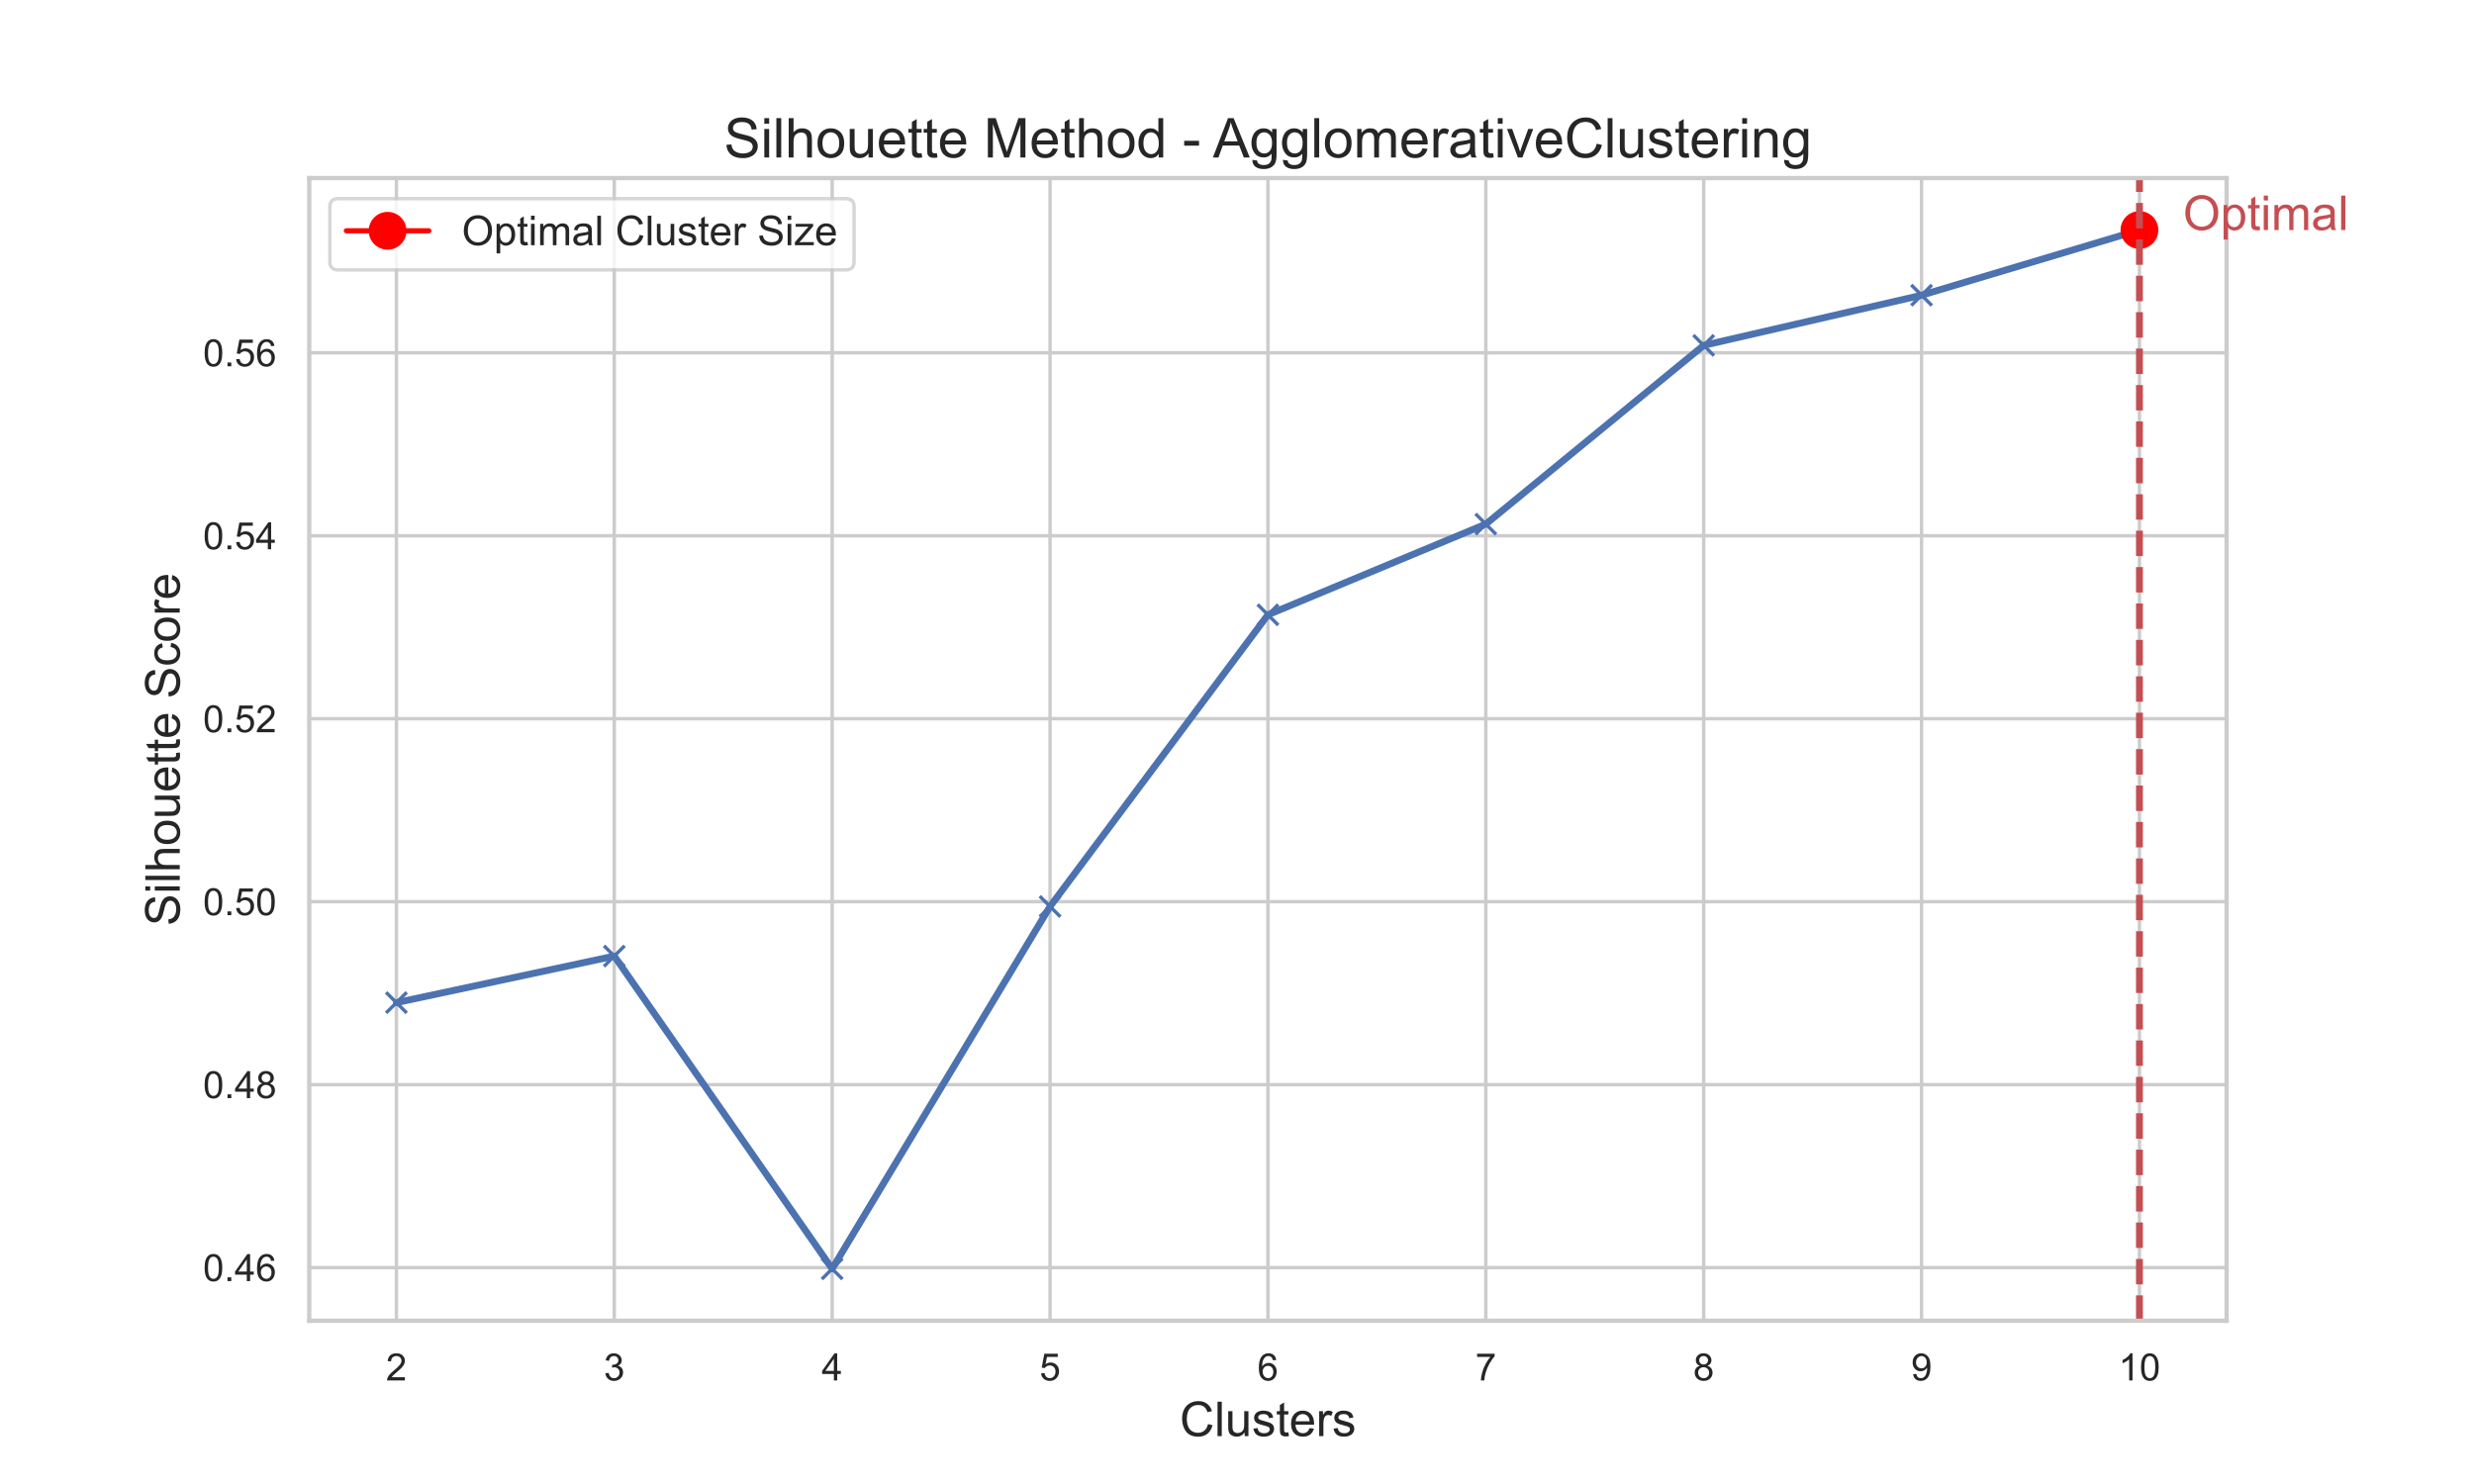
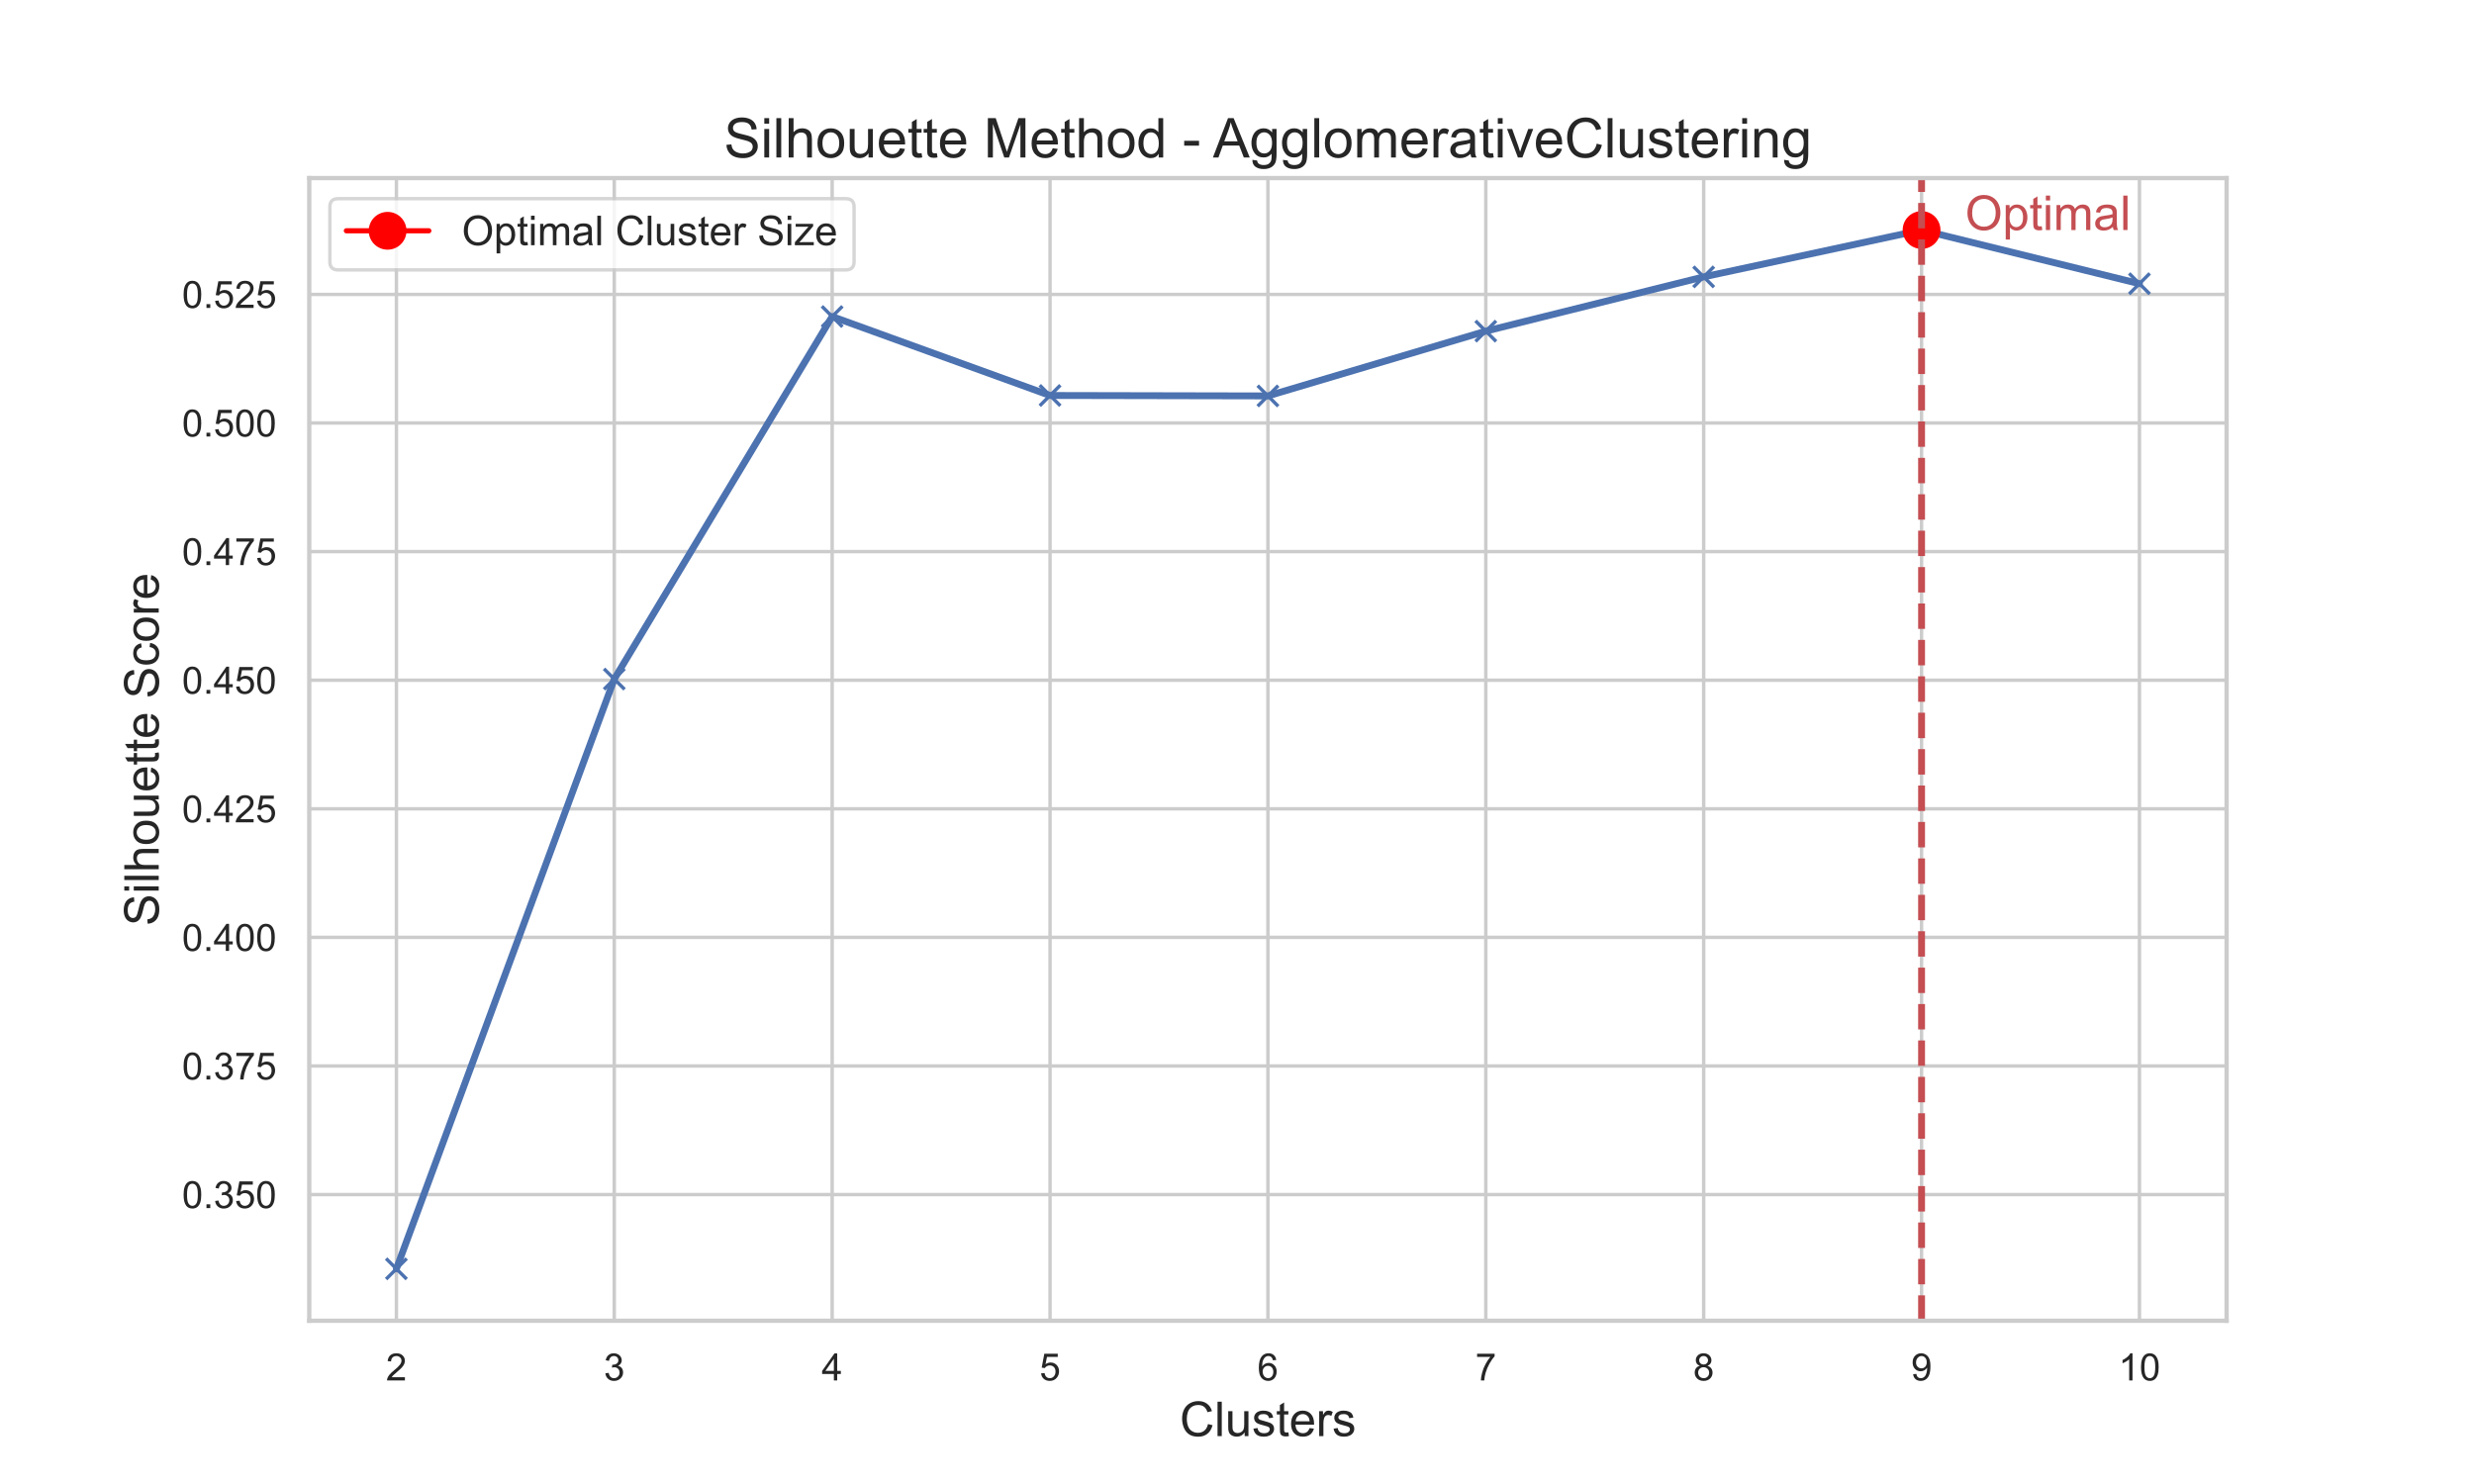
<svg xmlns="http://www.w3.org/2000/svg" xmlns:xlink="http://www.w3.org/1999/xlink" width="720pt" height="432pt" viewBox="0 0 720 432" version="1.1">
  <defs>
    <style type="text/css">*{stroke-linejoin: round; stroke-linecap: butt}</style>
  </defs>
  <g id="figure_1">
    <g id="patch_1">
      <path d="M 0 432  L 720 432  L 720 0  L 0 0  z " style="fill: #ffffff" />
    </g>
    <g id="axes_1">
      <g id="patch_2">
        <path d="M 90 384.48  L 648 384.48  L 648 51.84  L 90 51.84  z " style="fill: #ffffff" />
      </g>
      <g id="matplotlib.axis_1">
        <g id="xtick_1">
          <g id="line2d_1">
-             <path d="M 115.364 384.48  L 115.364 51.84  " clip-path="url(#pd71401182c)" style="fill: none; stroke: #cccccc; stroke-linecap: round" />
+             <path d="M 115.364 384.48  L 115.364 51.84  " clip-path="url(#p2732d71e1b)" style="fill: none; stroke: #cccccc; stroke-linecap: round" />
          </g>
          <g id="text_1">
            <g style="fill: #262626" transform="translate(112.3051 401.8536) scale(0.11 -0.11)">
              <defs>
                <path id="ArialMT-32" d="M 3222 541  L 3222 0  L 194 0  Q 188 203 259 391  Q 375 700 629 1000  Q 884 1300 1366 1694  Q 2113 2306 2375 2664  Q 2638 3022 2638 3341  Q 2638 3675 2398 3904  Q 2159 4134 1775 4134  Q 1369 4134 1125 3890  Q 881 3647 878 3216  L 300 3275  Q 359 3922 746 4261  Q 1134 4600 1788 4600  Q 2447 4600 2831 4234  Q 3216 3869 3216 3328  Q 3216 3053 3103 2787  Q 2991 2522 2730 2228  Q 2469 1934 1863 1422  Q 1356 997 1212 845  Q 1069 694 975 541  L 3222 541  z " transform="scale(0.015625)" />
              </defs>
              <use xlink:href="#ArialMT-32" />
            </g>
          </g>
        </g>
        <g id="xtick_2">
          <g id="line2d_2">
-             <path d="M 178.773 384.48  L 178.773 51.84  " clip-path="url(#pd71401182c)" style="fill: none; stroke: #cccccc; stroke-linecap: round" />
+             <path d="M 178.773 384.48  L 178.773 51.84  " clip-path="url(#p2732d71e1b)" style="fill: none; stroke: #cccccc; stroke-linecap: round" />
          </g>
          <g id="text_2">
            <g style="fill: #262626" transform="translate(175.7142 401.8536) scale(0.11 -0.11)">
              <defs>
                <path id="ArialMT-33" d="M 269 1209  L 831 1284  Q 928 806 1161 595  Q 1394 384 1728 384  Q 2125 384 2398 659  Q 2672 934 2672 1341  Q 2672 1728 2419 1979  Q 2166 2231 1775 2231  Q 1616 2231 1378 2169  L 1441 2663  Q 1497 2656 1531 2656  Q 1891 2656 2178 2843  Q 2466 3031 2466 3422  Q 2466 3731 2256 3934  Q 2047 4138 1716 4138  Q 1388 4138 1169 3931  Q 950 3725 888 3313  L 325 3413  Q 428 3978 793 4289  Q 1159 4600 1703 4600  Q 2078 4600 2393 4439  Q 2709 4278 2876 4000  Q 3044 3722 3044 3409  Q 3044 3113 2884 2869  Q 2725 2625 2413 2481  Q 2819 2388 3044 2092  Q 3269 1797 3269 1353  Q 3269 753 2831 336  Q 2394 -81 1725 -81  Q 1122 -81 723 278  Q 325 638 269 1209  z " transform="scale(0.015625)" />
              </defs>
              <use xlink:href="#ArialMT-33" />
            </g>
          </g>
        </g>
        <g id="xtick_3">
          <g id="line2d_3">
-             <path d="M 242.182 384.48  L 242.182 51.84  " clip-path="url(#pd71401182c)" style="fill: none; stroke: #cccccc; stroke-linecap: round" />
+             <path d="M 242.182 384.48  L 242.182 51.84  " clip-path="url(#p2732d71e1b)" style="fill: none; stroke: #cccccc; stroke-linecap: round" />
          </g>
          <g id="text_3">
            <g style="fill: #262626" transform="translate(239.1233 401.8536) scale(0.11 -0.11)">
              <defs>
                <path id="ArialMT-34" d="M 2069 0  L 2069 1097  L 81 1097  L 81 1613  L 2172 4581  L 2631 4581  L 2631 1613  L 3250 1613  L 3250 1097  L 2631 1097  L 2631 0  L 2069 0  z M 2069 1613  L 2069 3678  L 634 1613  L 2069 1613  z " transform="scale(0.015625)" />
              </defs>
              <use xlink:href="#ArialMT-34" />
            </g>
          </g>
        </g>
        <g id="xtick_4">
          <g id="line2d_4">
-             <path d="M 305.591 384.48  L 305.591 51.84  " clip-path="url(#pd71401182c)" style="fill: none; stroke: #cccccc; stroke-linecap: round" />
+             <path d="M 305.591 384.48  L 305.591 51.84  " clip-path="url(#p2732d71e1b)" style="fill: none; stroke: #cccccc; stroke-linecap: round" />
          </g>
          <g id="text_4">
            <g style="fill: #262626" transform="translate(302.5324 401.8536) scale(0.11 -0.11)">
              <defs>
                <path id="ArialMT-35" d="M 266 1200  L 856 1250  Q 922 819 1161 601  Q 1400 384 1738 384  Q 2144 384 2425 690  Q 2706 997 2706 1503  Q 2706 1984 2436 2262  Q 2166 2541 1728 2541  Q 1456 2541 1237 2417  Q 1019 2294 894 2097  L 366 2166  L 809 4519  L 3088 4519  L 3088 3981  L 1259 3981  L 1013 2750  Q 1425 3038 1878 3038  Q 2478 3038 2890 2622  Q 3303 2206 3303 1553  Q 3303 931 2941 478  Q 2500 -78 1738 -78  Q 1113 -78 717 272  Q 322 622 266 1200  z " transform="scale(0.015625)" />
              </defs>
              <use xlink:href="#ArialMT-35" />
            </g>
          </g>
        </g>
        <g id="xtick_5">
          <g id="line2d_5">
-             <path d="M 369 384.48  L 369 51.84  " clip-path="url(#pd71401182c)" style="fill: none; stroke: #cccccc; stroke-linecap: round" />
+             <path d="M 369 384.48  L 369 51.84  " clip-path="url(#p2732d71e1b)" style="fill: none; stroke: #cccccc; stroke-linecap: round" />
          </g>
          <g id="text_5">
            <g style="fill: #262626" transform="translate(365.9415 401.8536) scale(0.11 -0.11)">
              <defs>
                <path id="ArialMT-36" d="M 3184 3459  L 2625 3416  Q 2550 3747 2413 3897  Q 2184 4138 1850 4138  Q 1581 4138 1378 3988  Q 1113 3794 959 3422  Q 806 3050 800 2363  Q 1003 2672 1297 2822  Q 1591 2972 1913 2972  Q 2475 2972 2870 2558  Q 3266 2144 3266 1488  Q 3266 1056 3080 686  Q 2894 316 2569 119  Q 2244 -78 1831 -78  Q 1128 -78 684 439  Q 241 956 241 2144  Q 241 3472 731 4075  Q 1159 4600 1884 4600  Q 2425 4600 2770 4297  Q 3116 3994 3184 3459  z M 888 1484  Q 888 1194 1011 928  Q 1134 663 1356 523  Q 1578 384 1822 384  Q 2178 384 2434 671  Q 2691 959 2691 1453  Q 2691 1928 2437 2201  Q 2184 2475 1800 2475  Q 1419 2475 1153 2201  Q 888 1928 888 1484  z " transform="scale(0.015625)" />
              </defs>
              <use xlink:href="#ArialMT-36" />
            </g>
          </g>
        </g>
        <g id="xtick_6">
          <g id="line2d_6">
-             <path d="M 432.409 384.48  L 432.409 51.84  " clip-path="url(#pd71401182c)" style="fill: none; stroke: #cccccc; stroke-linecap: round" />
+             <path d="M 432.409 384.48  L 432.409 51.84  " clip-path="url(#p2732d71e1b)" style="fill: none; stroke: #cccccc; stroke-linecap: round" />
          </g>
          <g id="text_6">
            <g style="fill: #262626" transform="translate(429.3506 401.8536) scale(0.11 -0.11)">
              <defs>
                <path id="ArialMT-37" d="M 303 3981  L 303 4522  L 3269 4522  L 3269 4084  Q 2831 3619 2401 2847  Q 1972 2075 1738 1259  Q 1569 684 1522 0  L 944 0  Q 953 541 1156 1306  Q 1359 2072 1739 2783  Q 2119 3494 2547 3981  L 303 3981  z " transform="scale(0.015625)" />
              </defs>
              <use xlink:href="#ArialMT-37" />
            </g>
          </g>
        </g>
        <g id="xtick_7">
          <g id="line2d_7">
-             <path d="M 495.818 384.48  L 495.818 51.84  " clip-path="url(#pd71401182c)" style="fill: none; stroke: #cccccc; stroke-linecap: round" />
+             <path d="M 495.818 384.48  L 495.818 51.84  " clip-path="url(#p2732d71e1b)" style="fill: none; stroke: #cccccc; stroke-linecap: round" />
          </g>
          <g id="text_7">
            <g style="fill: #262626" transform="translate(492.7597 401.8536) scale(0.11 -0.11)">
              <defs>
                <path id="ArialMT-38" d="M 1131 2484  Q 781 2613 612 2850  Q 444 3088 444 3419  Q 444 3919 803 4259  Q 1163 4600 1759 4600  Q 2359 4600 2725 4251  Q 3091 3903 3091 3403  Q 3091 3084 2923 2848  Q 2756 2613 2416 2484  Q 2838 2347 3058 2040  Q 3278 1734 3278 1309  Q 3278 722 2862 322  Q 2447 -78 1769 -78  Q 1091 -78 675 323  Q 259 725 259 1325  Q 259 1772 486 2073  Q 713 2375 1131 2484  z M 1019 3438  Q 1019 3113 1228 2906  Q 1438 2700 1772 2700  Q 2097 2700 2305 2904  Q 2513 3109 2513 3406  Q 2513 3716 2298 3927  Q 2084 4138 1766 4138  Q 1444 4138 1231 3931  Q 1019 3725 1019 3438  z M 838 1322  Q 838 1081 952 856  Q 1066 631 1291 507  Q 1516 384 1775 384  Q 2178 384 2440 643  Q 2703 903 2703 1303  Q 2703 1709 2433 1975  Q 2163 2241 1756 2241  Q 1359 2241 1098 1978  Q 838 1716 838 1322  z " transform="scale(0.015625)" />
              </defs>
              <use xlink:href="#ArialMT-38" />
            </g>
          </g>
        </g>
        <g id="xtick_8">
          <g id="line2d_8">
-             <path d="M 559.227 384.48  L 559.227 51.84  " clip-path="url(#pd71401182c)" style="fill: none; stroke: #cccccc; stroke-linecap: round" />
+             <path d="M 559.227 384.48  L 559.227 51.84  " clip-path="url(#p2732d71e1b)" style="fill: none; stroke: #cccccc; stroke-linecap: round" />
          </g>
          <g id="text_8">
            <g style="fill: #262626" transform="translate(556.1688 401.8536) scale(0.11 -0.11)">
              <defs>
                <path id="ArialMT-39" d="M 350 1059  L 891 1109  Q 959 728 1153 556  Q 1347 384 1650 384  Q 1909 384 2104 503  Q 2300 622 2425 820  Q 2550 1019 2634 1356  Q 2719 1694 2719 2044  Q 2719 2081 2716 2156  Q 2547 1888 2255 1720  Q 1963 1553 1622 1553  Q 1053 1553 659 1965  Q 266 2378 266 3053  Q 266 3750 677 4175  Q 1088 4600 1706 4600  Q 2153 4600 2523 4359  Q 2894 4119 3086 3673  Q 3278 3228 3278 2384  Q 3278 1506 3087 986  Q 2897 466 2520 194  Q 2144 -78 1638 -78  Q 1100 -78 759 220  Q 419 519 350 1059  z M 2653 3081  Q 2653 3566 2395 3850  Q 2138 4134 1775 4134  Q 1400 4134 1122 3828  Q 844 3522 844 3034  Q 844 2597 1108 2323  Q 1372 2050 1759 2050  Q 2150 2050 2401 2323  Q 2653 2597 2653 3081  z " transform="scale(0.015625)" />
              </defs>
              <use xlink:href="#ArialMT-39" />
            </g>
          </g>
        </g>
        <g id="xtick_9">
          <g id="line2d_9">
-             <path d="M 622.636 384.48  L 622.636 51.84  " clip-path="url(#pd71401182c)" style="fill: none; stroke: #cccccc; stroke-linecap: round" />
+             <path d="M 622.636 384.48  L 622.636 51.84  " clip-path="url(#p2732d71e1b)" style="fill: none; stroke: #cccccc; stroke-linecap: round" />
          </g>
          <g id="text_9">
            <g style="fill: #262626" transform="translate(616.5193 401.8536) scale(0.11 -0.11)">
              <defs>
                <path id="ArialMT-31" d="M 2384 0  L 1822 0  L 1822 3584  Q 1619 3391 1289 3197  Q 959 3003 697 2906  L 697 3450  Q 1169 3672 1522 3987  Q 1875 4303 2022 4600  L 2384 4600  L 2384 0  z " transform="scale(0.015625)" />
                <path id="ArialMT-30" d="M 266 2259  Q 266 3072 433 3567  Q 600 4063 929 4331  Q 1259 4600 1759 4600  Q 2128 4600 2406 4451  Q 2684 4303 2865 4023  Q 3047 3744 3150 3342  Q 3253 2941 3253 2259  Q 3253 1453 3087 958  Q 2922 463 2592 192  Q 2263 -78 1759 -78  Q 1097 -78 719 397  Q 266 969 266 2259  z M 844 2259  Q 844 1131 1108 757  Q 1372 384 1759 384  Q 2147 384 2411 759  Q 2675 1134 2675 2259  Q 2675 3391 2411 3762  Q 2147 4134 1753 4134  Q 1366 4134 1134 3806  Q 844 3388 844 2259  z " transform="scale(0.015625)" />
              </defs>
              <use xlink:href="#ArialMT-31" />
              <use xlink:href="#ArialMT-30" x="55.615" />
            </g>
          </g>
        </g>
        <g id="text_10">
          <g style="fill: #262626" transform="translate(343.3286 418.0608) scale(0.14 -0.14)">
            <defs>
              <path id="ArialMT-43" d="M 3763 1606  L 4369 1453  Q 4178 706 3683 314  Q 3188 -78 2472 -78  Q 1731 -78 1267 223  Q 803 525 561 1097  Q 319 1669 319 2325  Q 319 3041 592 3573  Q 866 4106 1370 4382  Q 1875 4659 2481 4659  Q 3169 4659 3637 4309  Q 4106 3959 4291 3325  L 3694 3184  Q 3534 3684 3231 3912  Q 2928 4141 2469 4141  Q 1941 4141 1586 3887  Q 1231 3634 1087 3207  Q 944 2781 944 2328  Q 944 1744 1114 1308  Q 1284 872 1643 656  Q 2003 441 2422 441  Q 2931 441 3284 734  Q 3638 1028 3763 1606  z " transform="scale(0.015625)" />
              <path id="ArialMT-6c" d="M 409 0  L 409 4581  L 972 4581  L 972 0  L 409 0  z " transform="scale(0.015625)" />
              <path id="ArialMT-75" d="M 2597 0  L 2597 488  Q 2209 -75 1544 -75  Q 1250 -75 995 37  Q 741 150 617 320  Q 494 491 444 738  Q 409 903 409 1263  L 409 3319  L 972 3319  L 972 1478  Q 972 1038 1006 884  Q 1059 663 1231 536  Q 1403 409 1656 409  Q 1909 409 2131 539  Q 2353 669 2445 892  Q 2538 1116 2538 1541  L 2538 3319  L 3100 3319  L 3100 0  L 2597 0  z " transform="scale(0.015625)" />
              <path id="ArialMT-73" d="M 197 991  L 753 1078  Q 800 744 1014 566  Q 1228 388 1613 388  Q 2000 388 2187 545  Q 2375 703 2375 916  Q 2375 1106 2209 1216  Q 2094 1291 1634 1406  Q 1016 1563 777 1677  Q 538 1791 414 1992  Q 291 2194 291 2438  Q 291 2659 392 2848  Q 494 3038 669 3163  Q 800 3259 1026 3326  Q 1253 3394 1513 3394  Q 1903 3394 2198 3281  Q 2494 3169 2634 2976  Q 2775 2784 2828 2463  L 2278 2388  Q 2241 2644 2061 2787  Q 1881 2931 1553 2931  Q 1166 2931 1000 2803  Q 834 2675 834 2503  Q 834 2394 903 2306  Q 972 2216 1119 2156  Q 1203 2125 1616 2013  Q 2213 1853 2448 1751  Q 2684 1650 2818 1456  Q 2953 1263 2953 975  Q 2953 694 2789 445  Q 2625 197 2315 61  Q 2006 -75 1616 -75  Q 969 -75 630 194  Q 291 463 197 991  z " transform="scale(0.015625)" />
              <path id="ArialMT-74" d="M 1650 503  L 1731 6  Q 1494 -44 1306 -44  Q 1000 -44 831 53  Q 663 150 594 308  Q 525 466 525 972  L 525 2881  L 113 2881  L 113 3319  L 525 3319  L 525 4141  L 1084 4478  L 1084 3319  L 1650 3319  L 1650 2881  L 1084 2881  L 1084 941  Q 1084 700 1114 631  Q 1144 563 1211 522  Q 1278 481 1403 481  Q 1497 481 1650 503  z " transform="scale(0.015625)" />
              <path id="ArialMT-65" d="M 2694 1069  L 3275 997  Q 3138 488 2766 206  Q 2394 -75 1816 -75  Q 1088 -75 661 373  Q 234 822 234 1631  Q 234 2469 665 2931  Q 1097 3394 1784 3394  Q 2450 3394 2872 2941  Q 3294 2488 3294 1666  Q 3294 1616 3291 1516  L 816 1516  Q 847 969 1125 678  Q 1403 388 1819 388  Q 2128 388 2347 550  Q 2566 713 2694 1069  z M 847 1978  L 2700 1978  Q 2663 2397 2488 2606  Q 2219 2931 1791 2931  Q 1403 2931 1139 2672  Q 875 2413 847 1978  z " transform="scale(0.015625)" />
              <path id="ArialMT-72" d="M 416 0  L 416 3319  L 922 3319  L 922 2816  Q 1116 3169 1280 3281  Q 1444 3394 1641 3394  Q 1925 3394 2219 3213  L 2025 2691  Q 1819 2813 1613 2813  Q 1428 2813 1281 2702  Q 1134 2591 1072 2394  Q 978 2094 978 1738  L 978 0  L 416 0  z " transform="scale(0.015625)" />
            </defs>
            <use xlink:href="#ArialMT-43" />
            <use xlink:href="#ArialMT-6c" x="72.217" />
            <use xlink:href="#ArialMT-75" x="94.434" />
            <use xlink:href="#ArialMT-73" x="150.049" />
            <use xlink:href="#ArialMT-74" x="200.049" />
            <use xlink:href="#ArialMT-65" x="227.832" />
            <use xlink:href="#ArialMT-72" x="283.447" />
            <use xlink:href="#ArialMT-73" x="316.748" />
          </g>
        </g>
      </g>
      <g id="matplotlib.axis_2">
        <g id="ytick_1">
          <g id="line2d_10">
-             <path d="M 90 368.999  L 648 368.999  " clip-path="url(#pd71401182c)" style="fill: none; stroke: #cccccc; stroke-linecap: round" />
+             <path d="M 90 347.748  L 648 347.748  " clip-path="url(#p2732d71e1b)" style="fill: none; stroke: #cccccc; stroke-linecap: round" />
          </g>
          <g id="text_11">
-             <g style="fill: #262626" transform="translate(59.09297 372.9354) scale(0.11 -0.11)">
+             <g style="fill: #262626" transform="translate(52.97594 351.6852) scale(0.11 -0.11)">
              <defs>
                <path id="ArialMT-2e" d="M 581 0  L 581 641  L 1222 641  L 1222 0  L 581 0  z " transform="scale(0.015625)" />
              </defs>
              <use xlink:href="#ArialMT-30" />
              <use xlink:href="#ArialMT-2e" x="55.615" />
-               <use xlink:href="#ArialMT-34" x="83.398" />
-               <use xlink:href="#ArialMT-36" x="139.014" />
+               <use xlink:href="#ArialMT-33" x="83.398" />
+               <use xlink:href="#ArialMT-35" x="139.014" />
+               <use xlink:href="#ArialMT-30" x="194.629" />
            </g>
          </g>
        </g>
        <g id="ytick_2">
          <g id="line2d_11">
-             <path d="M 90 315.738  L 648 315.738  " clip-path="url(#pd71401182c)" style="fill: none; stroke: #cccccc; stroke-linecap: round" />
+             <path d="M 90 310.313  L 648 310.313  " clip-path="url(#p2732d71e1b)" style="fill: none; stroke: #cccccc; stroke-linecap: round" />
          </g>
          <g id="text_12">
-             <g style="fill: #262626" transform="translate(59.09297 319.6751) scale(0.11 -0.11)">
-               <use xlink:href="#ArialMT-30" />
-               <use xlink:href="#ArialMT-2e" x="55.615" />
-               <use xlink:href="#ArialMT-34" x="83.398" />
-               <use xlink:href="#ArialMT-38" x="139.014" />
+             <g style="fill: #262626" transform="translate(52.97594 314.2498) scale(0.11 -0.11)">
+               <use xlink:href="#ArialMT-30" />
+               <use xlink:href="#ArialMT-2e" x="55.615" />
+               <use xlink:href="#ArialMT-33" x="83.398" />
+               <use xlink:href="#ArialMT-37" x="139.014" />
+               <use xlink:href="#ArialMT-35" x="194.629" />
            </g>
          </g>
        </g>
        <g id="ytick_3">
          <g id="line2d_12">
-             <path d="M 90 262.478  L 648 262.478  " clip-path="url(#pd71401182c)" style="fill: none; stroke: #cccccc; stroke-linecap: round" />
+             <path d="M 90 272.878  L 648 272.878  " clip-path="url(#p2732d71e1b)" style="fill: none; stroke: #cccccc; stroke-linecap: round" />
          </g>
          <g id="text_13">
-             <g style="fill: #262626" transform="translate(59.09297 266.4148) scale(0.11 -0.11)">
+             <g style="fill: #262626" transform="translate(52.97594 276.8144) scale(0.11 -0.11)">
+               <use xlink:href="#ArialMT-30" />
+               <use xlink:href="#ArialMT-2e" x="55.615" />
+               <use xlink:href="#ArialMT-34" x="83.398" />
+               <use xlink:href="#ArialMT-30" x="139.014" />
+               <use xlink:href="#ArialMT-30" x="194.629" />
+             </g>
+           </g>
+         </g>
+         <g id="ytick_4">
+           <g id="line2d_13">
+             <path d="M 90 235.442  L 648 235.442  " clip-path="url(#p2732d71e1b)" style="fill: none; stroke: #cccccc; stroke-linecap: round" />
+           </g>
+           <g id="text_14">
+             <g style="fill: #262626" transform="translate(52.97594 239.3789) scale(0.11 -0.11)">
+               <use xlink:href="#ArialMT-30" />
+               <use xlink:href="#ArialMT-2e" x="55.615" />
+               <use xlink:href="#ArialMT-34" x="83.398" />
+               <use xlink:href="#ArialMT-32" x="139.014" />
+               <use xlink:href="#ArialMT-35" x="194.629" />
+             </g>
+           </g>
+         </g>
+         <g id="ytick_5">
+           <g id="line2d_14">
+             <path d="M 90 198.007  L 648 198.007  " clip-path="url(#p2732d71e1b)" style="fill: none; stroke: #cccccc; stroke-linecap: round" />
+           </g>
+           <g id="text_15">
+             <g style="fill: #262626" transform="translate(52.97594 201.9435) scale(0.11 -0.11)">
+               <use xlink:href="#ArialMT-30" />
+               <use xlink:href="#ArialMT-2e" x="55.615" />
+               <use xlink:href="#ArialMT-34" x="83.398" />
+               <use xlink:href="#ArialMT-35" x="139.014" />
+               <use xlink:href="#ArialMT-30" x="194.629" />
+             </g>
+           </g>
+         </g>
+         <g id="ytick_6">
+           <g id="line2d_15">
+             <path d="M 90 160.571  L 648 160.571  " clip-path="url(#p2732d71e1b)" style="fill: none; stroke: #cccccc; stroke-linecap: round" />
+           </g>
+           <g id="text_16">
+             <g style="fill: #262626" transform="translate(52.97594 164.5081) scale(0.11 -0.11)">
+               <use xlink:href="#ArialMT-30" />
+               <use xlink:href="#ArialMT-2e" x="55.615" />
+               <use xlink:href="#ArialMT-34" x="83.398" />
+               <use xlink:href="#ArialMT-37" x="139.014" />
+               <use xlink:href="#ArialMT-35" x="194.629" />
+             </g>
+           </g>
+         </g>
+         <g id="ytick_7">
+           <g id="line2d_16">
+             <path d="M 90 123.136  L 648 123.136  " clip-path="url(#p2732d71e1b)" style="fill: none; stroke: #cccccc; stroke-linecap: round" />
+           </g>
+           <g id="text_17">
+             <g style="fill: #262626" transform="translate(52.97594 127.0726) scale(0.11 -0.11)">
              <use xlink:href="#ArialMT-30" />
              <use xlink:href="#ArialMT-2e" x="55.615" />
              <use xlink:href="#ArialMT-35" x="83.398" />
              <use xlink:href="#ArialMT-30" x="139.014" />
-             </g>
-           </g>
-         </g>
-         <g id="ytick_4">
-           <g id="line2d_13">
-             <path d="M 90 209.218  L 648 209.218  " clip-path="url(#pd71401182c)" style="fill: none; stroke: #cccccc; stroke-linecap: round" />
-           </g>
-           <g id="text_14">
-             <g style="fill: #262626" transform="translate(59.09297 213.1545) scale(0.11 -0.11)">
+               <use xlink:href="#ArialMT-30" x="194.629" />
+             </g>
+           </g>
+         </g>
+         <g id="ytick_8">
+           <g id="line2d_17">
+             <path d="M 90 85.7  L 648 85.7  " clip-path="url(#p2732d71e1b)" style="fill: none; stroke: #cccccc; stroke-linecap: round" />
+           </g>
+           <g id="text_18">
+             <g style="fill: #262626" transform="translate(52.97594 89.63721) scale(0.11 -0.11)">
              <use xlink:href="#ArialMT-30" />
              <use xlink:href="#ArialMT-2e" x="55.615" />
              <use xlink:href="#ArialMT-35" x="83.398" />
              <use xlink:href="#ArialMT-32" x="139.014" />
-             </g>
-           </g>
-         </g>
-         <g id="ytick_5">
-           <g id="line2d_14">
-             <path d="M 90 155.957  L 648 155.957  " clip-path="url(#pd71401182c)" style="fill: none; stroke: #cccccc; stroke-linecap: round" />
-           </g>
-           <g id="text_15">
-             <g style="fill: #262626" transform="translate(59.09297 159.8943) scale(0.11 -0.11)">
-               <use xlink:href="#ArialMT-30" />
-               <use xlink:href="#ArialMT-2e" x="55.615" />
-               <use xlink:href="#ArialMT-35" x="83.398" />
-               <use xlink:href="#ArialMT-34" x="139.014" />
-             </g>
-           </g>
-         </g>
-         <g id="ytick_6">
-           <g id="line2d_15">
-             <path d="M 90 102.697  L 648 102.697  " clip-path="url(#pd71401182c)" style="fill: none; stroke: #cccccc; stroke-linecap: round" />
-           </g>
-           <g id="text_16">
-             <g style="fill: #262626" transform="translate(59.09297 106.634) scale(0.11 -0.11)">
-               <use xlink:href="#ArialMT-30" />
-               <use xlink:href="#ArialMT-2e" x="55.615" />
-               <use xlink:href="#ArialMT-35" x="83.398" />
-               <use xlink:href="#ArialMT-36" x="139.014" />
-             </g>
-           </g>
-         </g>
-         <g id="text_17">
-           <g style="fill: #262626" transform="translate(52.31047 269.5225) rotate(-90) scale(0.14 -0.14)">
+               <use xlink:href="#ArialMT-35" x="194.629" />
+             </g>
+           </g>
+         </g>
+         <g id="text_19">
+           <g style="fill: #262626" transform="translate(46.19344 269.5225) rotate(-90) scale(0.14 -0.14)">
            <defs>
              <path id="ArialMT-53" d="M 288 1472  L 859 1522  Q 900 1178 1048 958  Q 1197 738 1509 602  Q 1822 466 2213 466  Q 2559 466 2825 569  Q 3091 672 3220 851  Q 3350 1031 3350 1244  Q 3350 1459 3225 1620  Q 3100 1781 2813 1891  Q 2628 1963 1997 2114  Q 1366 2266 1113 2400  Q 784 2572 623 2826  Q 463 3081 463 3397  Q 463 3744 659 4045  Q 856 4347 1234 4503  Q 1613 4659 2075 4659  Q 2584 4659 2973 4495  Q 3363 4331 3572 4012  Q 3781 3694 3797 3291  L 3216 3247  Q 3169 3681 2898 3903  Q 2628 4125 2100 4125  Q 1550 4125 1298 3923  Q 1047 3722 1047 3438  Q 1047 3191 1225 3031  Q 1400 2872 2139 2705  Q 2878 2538 3153 2413  Q 3553 2228 3743 1945  Q 3934 1663 3934 1294  Q 3934 928 3725 604  Q 3516 281 3123 101  Q 2731 -78 2241 -78  Q 1619 -78 1198 103  Q 778 284 539 648  Q 300 1013 288 1472  z " transform="scale(0.015625)" />
              <path id="ArialMT-69" d="M 425 3934  L 425 4581  L 988 4581  L 988 3934  L 425 3934  z M 425 0  L 425 3319  L 988 3319  L 988 0  L 425 0  z " transform="scale(0.015625)" />
              <path id="ArialMT-68" d="M 422 0  L 422 4581  L 984 4581  L 984 2938  Q 1378 3394 1978 3394  Q 2347 3394 2619 3248  Q 2891 3103 3008 2847  Q 3125 2591 3125 2103  L 3125 0  L 2563 0  L 2563 2103  Q 2563 2525 2380 2717  Q 2197 2909 1863 2909  Q 1613 2909 1392 2779  Q 1172 2650 1078 2428  Q 984 2206 984 1816  L 984 0  L 422 0  z " transform="scale(0.015625)" />
              <path id="ArialMT-6f" d="M 213 1659  Q 213 2581 725 3025  Q 1153 3394 1769 3394  Q 2453 3394 2887 2945  Q 3322 2497 3322 1706  Q 3322 1066 3130 698  Q 2938 331 2570 128  Q 2203 -75 1769 -75  Q 1072 -75 642 372  Q 213 819 213 1659  z M 791 1659  Q 791 1022 1069 705  Q 1347 388 1769 388  Q 2188 388 2466 706  Q 2744 1025 2744 1678  Q 2744 2294 2464 2611  Q 2184 2928 1769 2928  Q 1347 2928 1069 2612  Q 791 2297 791 1659  z " transform="scale(0.015625)" />
              <path id="ArialMT-20" transform="scale(0.015625)" />
              <path id="ArialMT-63" d="M 2588 1216  L 3141 1144  Q 3050 572 2676 248  Q 2303 -75 1759 -75  Q 1078 -75 664 370  Q 250 816 250 1647  Q 250 2184 428 2587  Q 606 2991 970 3192  Q 1334 3394 1763 3394  Q 2303 3394 2647 3120  Q 2991 2847 3088 2344  L 2541 2259  Q 2463 2594 2264 2762  Q 2066 2931 1784 2931  Q 1359 2931 1093 2626  Q 828 2322 828 1663  Q 828 994 1084 691  Q 1341 388 1753 388  Q 2084 388 2306 591  Q 2528 794 2588 1216  z " transform="scale(0.015625)" />
            </defs>
            <use xlink:href="#ArialMT-53" />
            <use xlink:href="#ArialMT-69" x="66.699" />
            <use xlink:href="#ArialMT-6c" x="88.916" />
            <use xlink:href="#ArialMT-68" x="111.133" />
            <use xlink:href="#ArialMT-6f" x="166.748" />
            <use xlink:href="#ArialMT-75" x="222.363" />
            <use xlink:href="#ArialMT-65" x="277.979" />
            <use xlink:href="#ArialMT-74" x="333.594" />
            <use xlink:href="#ArialMT-74" x="361.377" />
            <use xlink:href="#ArialMT-65" x="389.16" />
            <use xlink:href="#ArialMT-20" x="444.775" />
            <use xlink:href="#ArialMT-53" x="472.559" />
            <use xlink:href="#ArialMT-63" x="539.258" />
            <use xlink:href="#ArialMT-6f" x="589.258" />
            <use xlink:href="#ArialMT-72" x="644.873" />
            <use xlink:href="#ArialMT-65" x="678.174" />
          </g>
        </g>
      </g>
-       <g id="line2d_16">
-         <path d="M 115.364 291.874  L 178.773 278.32  L 242.182 369.36  L 305.591 263.884  L 369 178.971  L 432.409 152.567  L 495.818 100.544  L 559.227 85.937  L 622.636 66.96  " clip-path="url(#pd71401182c)" style="fill: none; stroke: #4c72b0; stroke-width: 2; stroke-linecap: round" />
+       <g id="line2d_18">
+         <path d="M 115.364 369.36  L 178.773 197.676  L 242.182 92.146  L 305.591 115.126  L 369 115.254  L 432.409 96.397  L 495.818 80.596  L 559.227 66.96  L 622.636 82.583  " clip-path="url(#p2732d71e1b)" style="fill: none; stroke: #4c72b0; stroke-width: 2; stroke-linecap: round" />
        <defs>
-           <path id="m984e9093cb" d="M -3 3  L 3 -3  M -3 -3  L 3 3  " style="stroke: #4c72b0" />
+           <path id="m7a05799bf4" d="M -3 3  L 3 -3  M -3 -3  L 3 3  " style="stroke: #4c72b0" />
        </defs>
-         <g clip-path="url(#pd71401182c)">
-           <use xlink:href="#m984e9093cb" x="115.364" y="291.874" style="fill: #4c72b0; stroke: #4c72b0" />
-           <use xlink:href="#m984e9093cb" x="178.773" y="278.32" style="fill: #4c72b0; stroke: #4c72b0" />
-           <use xlink:href="#m984e9093cb" x="242.182" y="369.36" style="fill: #4c72b0; stroke: #4c72b0" />
-           <use xlink:href="#m984e9093cb" x="305.591" y="263.884" style="fill: #4c72b0; stroke: #4c72b0" />
-           <use xlink:href="#m984e9093cb" x="369" y="178.971" style="fill: #4c72b0; stroke: #4c72b0" />
-           <use xlink:href="#m984e9093cb" x="432.409" y="152.567" style="fill: #4c72b0; stroke: #4c72b0" />
-           <use xlink:href="#m984e9093cb" x="495.818" y="100.544" style="fill: #4c72b0; stroke: #4c72b0" />
-           <use xlink:href="#m984e9093cb" x="559.227" y="85.937" style="fill: #4c72b0; stroke: #4c72b0" />
-           <use xlink:href="#m984e9093cb" x="622.636" y="66.96" style="fill: #4c72b0; stroke: #4c72b0" />
-         </g>
-       </g>
-       <g id="line2d_17">
-         <path d="M 622.636 66.96  " clip-path="url(#pd71401182c)" style="fill: none; stroke: #ff0000; stroke-width: 1.5; stroke-linecap: round" />
+         <g clip-path="url(#p2732d71e1b)">
+           <use xlink:href="#m7a05799bf4" x="115.364" y="369.36" style="fill: #4c72b0; stroke: #4c72b0" />
+           <use xlink:href="#m7a05799bf4" x="178.773" y="197.676" style="fill: #4c72b0; stroke: #4c72b0" />
+           <use xlink:href="#m7a05799bf4" x="242.182" y="92.146" style="fill: #4c72b0; stroke: #4c72b0" />
+           <use xlink:href="#m7a05799bf4" x="305.591" y="115.126" style="fill: #4c72b0; stroke: #4c72b0" />
+           <use xlink:href="#m7a05799bf4" x="369" y="115.254" style="fill: #4c72b0; stroke: #4c72b0" />
+           <use xlink:href="#m7a05799bf4" x="432.409" y="96.397" style="fill: #4c72b0; stroke: #4c72b0" />
+           <use xlink:href="#m7a05799bf4" x="495.818" y="80.596" style="fill: #4c72b0; stroke: #4c72b0" />
+           <use xlink:href="#m7a05799bf4" x="559.227" y="66.96" style="fill: #4c72b0; stroke: #4c72b0" />
+           <use xlink:href="#m7a05799bf4" x="622.636" y="82.583" style="fill: #4c72b0; stroke: #4c72b0" />
+         </g>
+       </g>
+       <g id="line2d_19">
+         <path d="M 559.227 66.96  " clip-path="url(#p2732d71e1b)" style="fill: none; stroke: #ff0000; stroke-width: 1.5; stroke-linecap: round" />
        <defs>
-           <path id="me7cc135b09" d="M 0 5  C 1.326 5 2.598 4.473 3.536 3.536  C 4.473 2.598 5 1.326 5 0  C 5 -1.326 4.473 -2.598 3.536 -3.536  C 2.598 -4.473 1.326 -5 0 -5  C -1.326 -5 -2.598 -4.473 -3.536 -3.536  C -4.473 -2.598 -5 -1.326 -5 0  C -5 1.326 -4.473 2.598 -3.536 3.536  C -2.598 4.473 -1.326 5 0 5  z " style="stroke: #ff0000" />
+           <path id="m17210b2810" d="M 0 5  C 1.326 5 2.598 4.473 3.536 3.536  C 4.473 2.598 5 1.326 5 0  C 5 -1.326 4.473 -2.598 3.536 -3.536  C 2.598 -4.473 1.326 -5 0 -5  C -1.326 -5 -2.598 -4.473 -3.536 -3.536  C -4.473 -2.598 -5 -1.326 -5 0  C -5 1.326 -4.473 2.598 -3.536 3.536  C -2.598 4.473 -1.326 5 0 5  z " style="stroke: #ff0000" />
        </defs>
-         <g clip-path="url(#pd71401182c)">
-           <use xlink:href="#me7cc135b09" x="622.636" y="66.96" style="fill: #ff0000; stroke: #ff0000" />
-         </g>
-       </g>
-       <g id="line2d_18">
-         <path d="M 622.636 384.48  L 622.636 51.84  " clip-path="url(#pd71401182c)" style="fill: none; stroke-dasharray: 7.4,3.2; stroke-dashoffset: 0; stroke: #c44e52; stroke-width: 2" />
+         <g clip-path="url(#p2732d71e1b)">
+           <use xlink:href="#m17210b2810" x="559.227" y="66.96" style="fill: #ff0000; stroke: #ff0000" />
+         </g>
+       </g>
+       <g id="line2d_20">
+         <path d="M 559.227 384.48  L 559.227 51.84  " clip-path="url(#p2732d71e1b)" style="fill: none; stroke-dasharray: 7.4,3.2; stroke-dashoffset: 0; stroke: #c44e52; stroke-width: 2" />
      </g>
      <g id="patch_3">
        <path d="M 90 384.48  L 90 51.84  " style="fill: none; stroke: #cccccc; stroke-width: 1.25; stroke-linejoin: miter; stroke-linecap: square" />
      </g>
      <g id="patch_4">
        <path d="M 648 384.48  L 648 51.84  " style="fill: none; stroke: #cccccc; stroke-width: 1.25; stroke-linejoin: miter; stroke-linecap: square" />
      </g>
      <g id="patch_5">
        <path d="M 90 384.48  L 648 384.48  " style="fill: none; stroke: #cccccc; stroke-width: 1.25; stroke-linejoin: miter; stroke-linecap: square" />
      </g>
      <g id="patch_6">
        <path d="M 90 51.84  L 648 51.84  " style="fill: none; stroke: #cccccc; stroke-width: 1.25; stroke-linejoin: miter; stroke-linecap: square" />
      </g>
-       <g id="text_18">
-         <g style="fill: #c44e52" transform="translate(635.3182 66.96) scale(0.14 -0.14)">
+       <g id="text_20">
+         <g style="fill: #c44e52" transform="translate(571.9091 66.96) scale(0.14 -0.14)">
          <defs>
            <path id="ArialMT-4f" d="M 309 2231  Q 309 3372 921 4017  Q 1534 4663 2503 4663  Q 3138 4663 3647 4359  Q 4156 4056 4423 3514  Q 4691 2972 4691 2284  Q 4691 1588 4409 1038  Q 4128 488 3612 205  Q 3097 -78 2500 -78  Q 1853 -78 1343 234  Q 834 547 571 1087  Q 309 1628 309 2231  z M 934 2222  Q 934 1394 1379 917  Q 1825 441 2497 441  Q 3181 441 3623 922  Q 4066 1403 4066 2288  Q 4066 2847 3877 3264  Q 3688 3681 3323 3911  Q 2959 4141 2506 4141  Q 1863 4141 1398 3698  Q 934 3256 934 2222  z " transform="scale(0.015625)" />
            <path id="ArialMT-70" d="M 422 -1272  L 422 3319  L 934 3319  L 934 2888  Q 1116 3141 1344 3267  Q 1572 3394 1897 3394  Q 2322 3394 2647 3175  Q 2972 2956 3137 2557  Q 3303 2159 3303 1684  Q 3303 1175 3120 767  Q 2938 359 2589 142  Q 2241 -75 1856 -75  Q 1575 -75 1351 44  Q 1128 163 984 344  L 984 -1272  L 422 -1272  z M 931 1641  Q 931 1000 1190 694  Q 1450 388 1819 388  Q 2194 388 2461 705  Q 2728 1022 2728 1688  Q 2728 2322 2467 2637  Q 2206 2953 1844 2953  Q 1484 2953 1207 2617  Q 931 2281 931 1641  z " transform="scale(0.015625)" />
            <path id="ArialMT-6d" d="M 422 0  L 422 3319  L 925 3319  L 925 2853  Q 1081 3097 1340 3245  Q 1600 3394 1931 3394  Q 2300 3394 2536 3241  Q 2772 3088 2869 2813  Q 3263 3394 3894 3394  Q 4388 3394 4653 3120  Q 4919 2847 4919 2278  L 4919 0  L 4359 0  L 4359 2091  Q 4359 2428 4304 2576  Q 4250 2725 4106 2815  Q 3963 2906 3769 2906  Q 3419 2906 3187 2673  Q 2956 2441 2956 1928  L 2956 0  L 2394 0  L 2394 2156  Q 2394 2531 2256 2718  Q 2119 2906 1806 2906  Q 1569 2906 1367 2781  Q 1166 2656 1075 2415  Q 984 2175 984 1722  L 984 0  L 422 0  z " transform="scale(0.015625)" />
            <path id="ArialMT-61" d="M 2588 409  Q 2275 144 1986 34  Q 1697 -75 1366 -75  Q 819 -75 525 192  Q 231 459 231 875  Q 231 1119 342 1320  Q 453 1522 633 1644  Q 813 1766 1038 1828  Q 1203 1872 1538 1913  Q 2219 1994 2541 2106  Q 2544 2222 2544 2253  Q 2544 2597 2384 2738  Q 2169 2928 1744 2928  Q 1347 2928 1158 2789  Q 969 2650 878 2297  L 328 2372  Q 403 2725 575 2942  Q 747 3159 1072 3276  Q 1397 3394 1825 3394  Q 2250 3394 2515 3294  Q 2781 3194 2906 3042  Q 3031 2891 3081 2659  Q 3109 2516 3109 2141  L 3109 1391  Q 3109 606 3145 398  Q 3181 191 3288 0  L 2700 0  Q 2613 175 2588 409  z M 2541 1666  Q 2234 1541 1622 1453  Q 1275 1403 1131 1340  Q 988 1278 909 1158  Q 831 1038 831 891  Q 831 666 1001 516  Q 1172 366 1500 366  Q 1825 366 2078 508  Q 2331 650 2450 897  Q 2541 1088 2541 1459  L 2541 1666  z " transform="scale(0.015625)" />
          </defs>
          <use xlink:href="#ArialMT-4f" />
          <use xlink:href="#ArialMT-70" x="77.783" />
          <use xlink:href="#ArialMT-74" x="133.398" />
          <use xlink:href="#ArialMT-69" x="161.182" />
          <use xlink:href="#ArialMT-6d" x="183.398" />
          <use xlink:href="#ArialMT-61" x="266.699" />
          <use xlink:href="#ArialMT-6c" x="322.314" />
        </g>
      </g>
-       <g id="text_19">
+       <g id="text_21">
        <g style="fill: #262626" transform="translate(210.7 45.84) scale(0.16 -0.16)">
          <defs>
            <path id="ArialMT-4d" d="M 475 0  L 475 4581  L 1388 4581  L 2472 1338  Q 2622 884 2691 659  Q 2769 909 2934 1394  L 4031 4581  L 4847 4581  L 4847 0  L 4263 0  L 4263 3834  L 2931 0  L 2384 0  L 1059 3900  L 1059 0  L 475 0  z " transform="scale(0.015625)" />
            <path id="ArialMT-64" d="M 2575 0  L 2575 419  Q 2259 -75 1647 -75  Q 1250 -75 917 144  Q 584 363 401 755  Q 219 1147 219 1656  Q 219 2153 384 2558  Q 550 2963 881 3178  Q 1213 3394 1622 3394  Q 1922 3394 2156 3267  Q 2391 3141 2538 2938  L 2538 4581  L 3097 4581  L 3097 0  L 2575 0  z M 797 1656  Q 797 1019 1065 703  Q 1334 388 1700 388  Q 2069 388 2326 689  Q 2584 991 2584 1609  Q 2584 2291 2321 2609  Q 2059 2928 1675 2928  Q 1300 2928 1048 2622  Q 797 2316 797 1656  z " transform="scale(0.015625)" />
            <path id="ArialMT-2d" d="M 203 1375  L 203 1941  L 1931 1941  L 1931 1375  L 203 1375  z " transform="scale(0.015625)" />
            <path id="ArialMT-41" d="M -9 0  L 1750 4581  L 2403 4581  L 4278 0  L 3588 0  L 3053 1388  L 1138 1388  L 634 0  L -9 0  z M 1313 1881  L 2866 1881  L 2388 3150  Q 2169 3728 2063 4100  Q 1975 3659 1816 3225  L 1313 1881  z " transform="scale(0.015625)" />
            <path id="ArialMT-67" d="M 319 -275  L 866 -356  Q 900 -609 1056 -725  Q 1266 -881 1628 -881  Q 2019 -881 2231 -725  Q 2444 -569 2519 -288  Q 2563 -116 2559 434  Q 2191 0 1641 0  Q 956 0 581 494  Q 206 988 206 1678  Q 206 2153 378 2554  Q 550 2956 876 3175  Q 1203 3394 1644 3394  Q 2231 3394 2613 2919  L 2613 3319  L 3131 3319  L 3131 450  Q 3131 -325 2973 -648  Q 2816 -972 2473 -1159  Q 2131 -1347 1631 -1347  Q 1038 -1347 672 -1080  Q 306 -813 319 -275  z M 784 1719  Q 784 1066 1043 766  Q 1303 466 1694 466  Q 2081 466 2343 764  Q 2606 1063 2606 1700  Q 2606 2309 2336 2618  Q 2066 2928 1684 2928  Q 1309 2928 1046 2623  Q 784 2319 784 1719  z " transform="scale(0.015625)" />
            <path id="ArialMT-76" d="M 1344 0  L 81 3319  L 675 3319  L 1388 1331  Q 1503 1009 1600 663  Q 1675 925 1809 1294  L 2547 3319  L 3125 3319  L 1869 0  L 1344 0  z " transform="scale(0.015625)" />
            <path id="ArialMT-6e" d="M 422 0  L 422 3319  L 928 3319  L 928 2847  Q 1294 3394 1984 3394  Q 2284 3394 2536 3286  Q 2788 3178 2913 3003  Q 3038 2828 3088 2588  Q 3119 2431 3119 2041  L 3119 0  L 2556 0  L 2556 2019  Q 2556 2363 2490 2533  Q 2425 2703 2258 2804  Q 2091 2906 1866 2906  Q 1506 2906 1245 2678  Q 984 2450 984 1813  L 984 0  L 422 0  z " transform="scale(0.015625)" />
          </defs>
          <use xlink:href="#ArialMT-53" />
          <use xlink:href="#ArialMT-69" x="66.699" />
          <use xlink:href="#ArialMT-6c" x="88.916" />
          <use xlink:href="#ArialMT-68" x="111.133" />
          <use xlink:href="#ArialMT-6f" x="166.748" />
          <use xlink:href="#ArialMT-75" x="222.363" />
          <use xlink:href="#ArialMT-65" x="277.979" />
          <use xlink:href="#ArialMT-74" x="333.594" />
          <use xlink:href="#ArialMT-74" x="361.377" />
          <use xlink:href="#ArialMT-65" x="389.16" />
          <use xlink:href="#ArialMT-20" x="444.775" />
          <use xlink:href="#ArialMT-4d" x="472.559" />
          <use xlink:href="#ArialMT-65" x="555.859" />
          <use xlink:href="#ArialMT-74" x="611.475" />
          <use xlink:href="#ArialMT-68" x="639.258" />
          <use xlink:href="#ArialMT-6f" x="694.873" />
          <use xlink:href="#ArialMT-64" x="750.488" />
          <use xlink:href="#ArialMT-20" x="806.104" />
          <use xlink:href="#ArialMT-2d" x="833.887" />
          <use xlink:href="#ArialMT-20" x="867.188" />
          <use xlink:href="#ArialMT-41" x="889.471" />
          <use xlink:href="#ArialMT-67" x="956.17" />
          <use xlink:href="#ArialMT-67" x="1011.785" />
          <use xlink:href="#ArialMT-6c" x="1067.4" />
          <use xlink:href="#ArialMT-6f" x="1089.617" />
          <use xlink:href="#ArialMT-6d" x="1145.232" />
          <use xlink:href="#ArialMT-65" x="1228.533" />
          <use xlink:href="#ArialMT-72" x="1284.148" />
          <use xlink:href="#ArialMT-61" x="1317.449" />
          <use xlink:href="#ArialMT-74" x="1373.064" />
          <use xlink:href="#ArialMT-69" x="1400.848" />
          <use xlink:href="#ArialMT-76" x="1423.064" />
          <use xlink:href="#ArialMT-65" x="1473.064" />
          <use xlink:href="#ArialMT-43" x="1528.68" />
          <use xlink:href="#ArialMT-6c" x="1600.896" />
          <use xlink:href="#ArialMT-75" x="1623.113" />
          <use xlink:href="#ArialMT-73" x="1678.729" />
          <use xlink:href="#ArialMT-74" x="1728.729" />
          <use xlink:href="#ArialMT-65" x="1756.512" />
          <use xlink:href="#ArialMT-72" x="1812.127" />
          <use xlink:href="#ArialMT-69" x="1845.428" />
          <use xlink:href="#ArialMT-6e" x="1867.645" />
          <use xlink:href="#ArialMT-67" x="1923.26" />
        </g>
      </g>
      <g id="legend_1">
        <g id="patch_7">
          <path d="M 98.4 78.568  L 246.161 78.568  Q 248.561 78.568 248.561 76.168  L 248.561 60.24  Q 248.561 57.84 246.161 57.84  L 98.4 57.84  Q 96 57.84 96 60.24  L 96 76.168  Q 96 78.568 98.4 78.568  z " style="fill: #ffffff; opacity: 0.8; stroke: #cccccc; stroke-linejoin: miter" />
        </g>
-         <g id="line2d_19">
+         <g id="line2d_21">
          <path d="M 100.8 67.183  L 112.8 67.183  L 124.8 67.183  " style="fill: none; stroke: #ff0000; stroke-width: 1.5; stroke-linecap: round" />
          <g>
-             <use xlink:href="#me7cc135b09" x="112.8" y="67.183" style="fill: #ff0000; stroke: #ff0000" />
-           </g>
-         </g>
-         <g id="text_20">
+             <use xlink:href="#m17210b2810" x="112.8" y="67.183" style="fill: #ff0000; stroke: #ff0000" />
+           </g>
+         </g>
+         <g id="text_22">
          <g style="fill: #262626" transform="translate(134.4 71.38313) scale(0.12 -0.12)">
            <defs>
              <path id="ArialMT-7a" d="M 125 0  L 125 456  L 2238 2881  Q 1878 2863 1603 2863  L 250 2863  L 250 3319  L 2963 3319  L 2963 2947  L 1166 841  L 819 456  Q 1197 484 1528 484  L 3063 484  L 3063 0  L 125 0  z " transform="scale(0.015625)" />
            </defs>
            <use xlink:href="#ArialMT-4f" />
            <use xlink:href="#ArialMT-70" x="77.783" />
            <use xlink:href="#ArialMT-74" x="133.398" />
            <use xlink:href="#ArialMT-69" x="161.182" />
            <use xlink:href="#ArialMT-6d" x="183.398" />
            <use xlink:href="#ArialMT-61" x="266.699" />
            <use xlink:href="#ArialMT-6c" x="322.314" />
            <use xlink:href="#ArialMT-20" x="344.531" />
            <use xlink:href="#ArialMT-43" x="372.314" />
            <use xlink:href="#ArialMT-6c" x="444.531" />
            <use xlink:href="#ArialMT-75" x="466.748" />
            <use xlink:href="#ArialMT-73" x="522.363" />
            <use xlink:href="#ArialMT-74" x="572.363" />
            <use xlink:href="#ArialMT-65" x="600.146" />
            <use xlink:href="#ArialMT-72" x="655.762" />
            <use xlink:href="#ArialMT-20" x="689.062" />
            <use xlink:href="#ArialMT-53" x="716.846" />
            <use xlink:href="#ArialMT-69" x="783.545" />
            <use xlink:href="#ArialMT-7a" x="805.762" />
            <use xlink:href="#ArialMT-65" x="855.762" />
          </g>
        </g>
      </g>
    </g>
  </g>
  <defs>
-     <clipPath id="pd71401182c">
+     <clipPath id="p2732d71e1b">
      <rect x="90" y="51.84" width="558" height="332.64" />
    </clipPath>
  </defs>
</svg>
